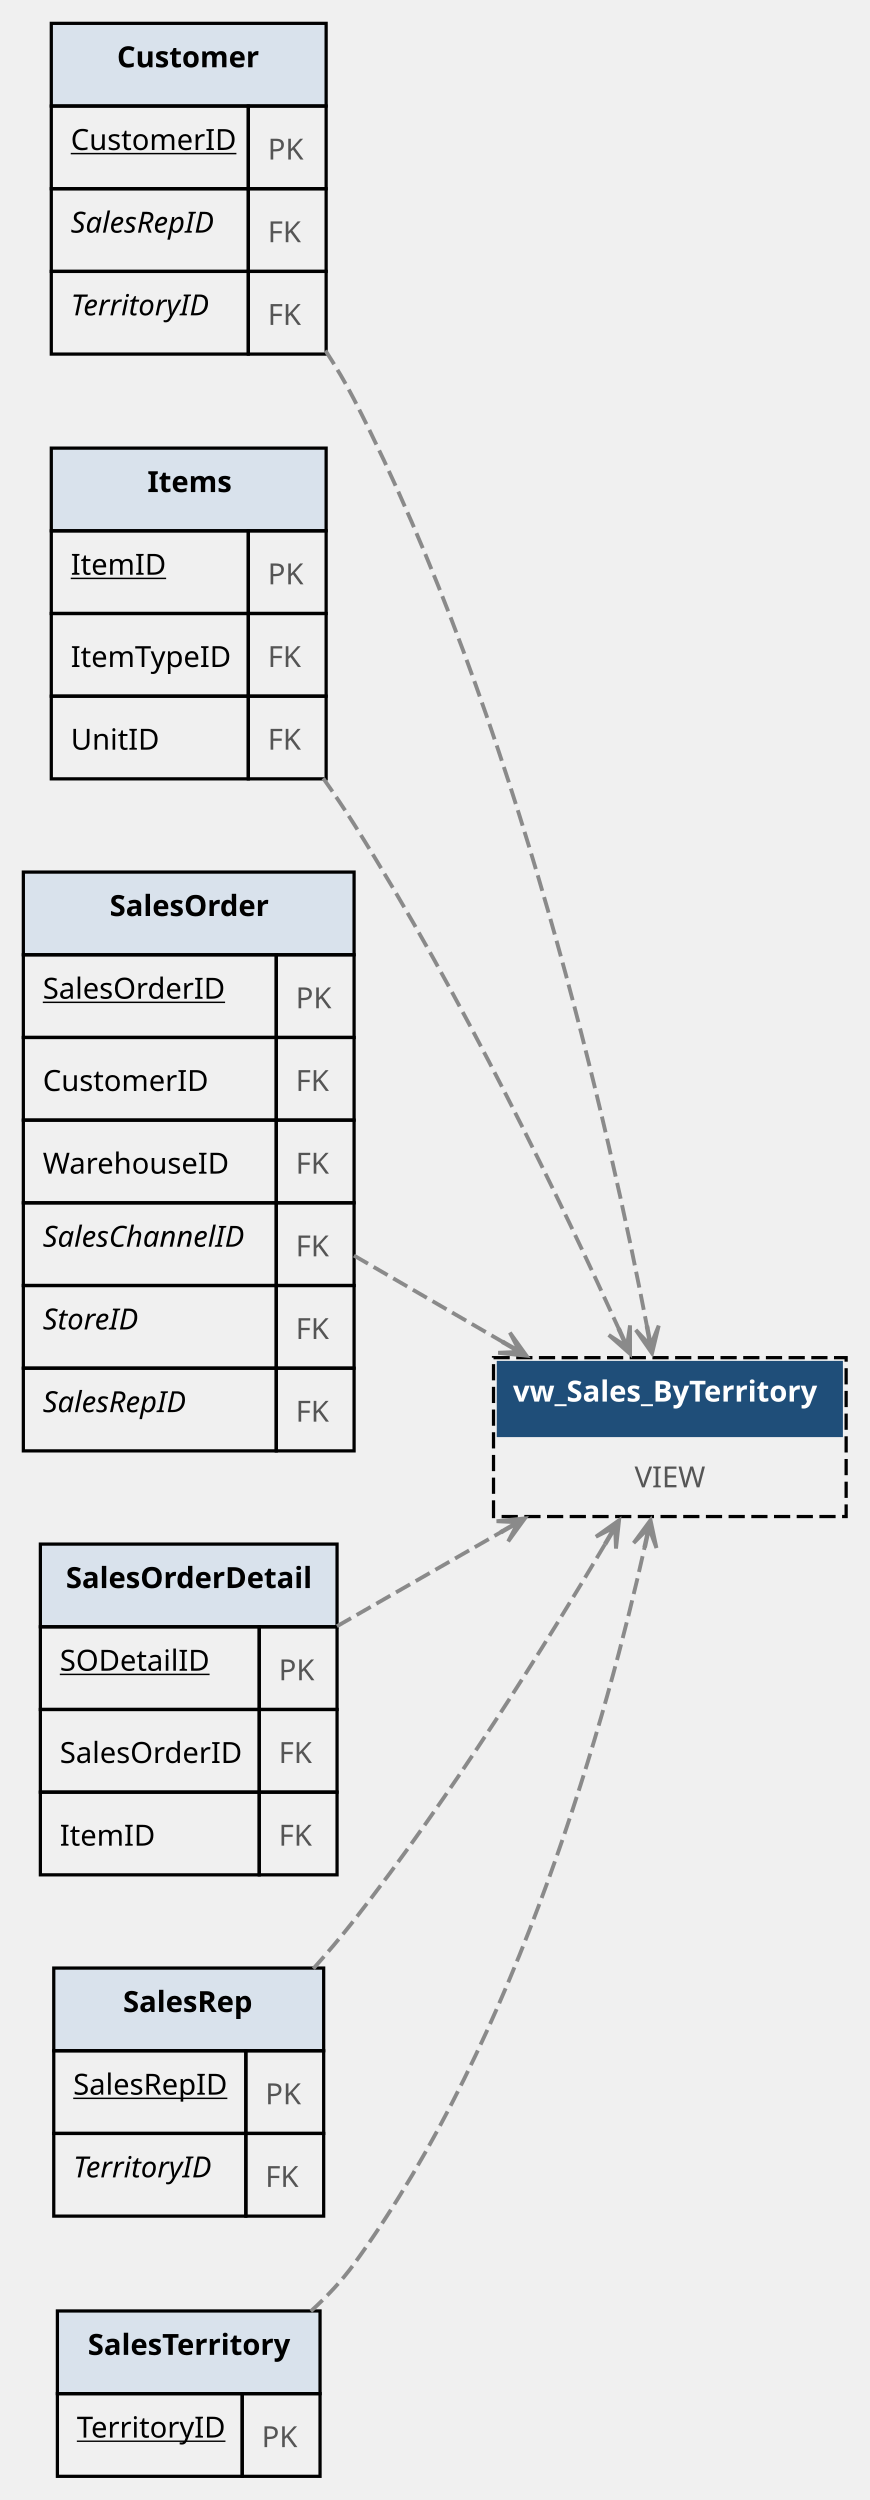
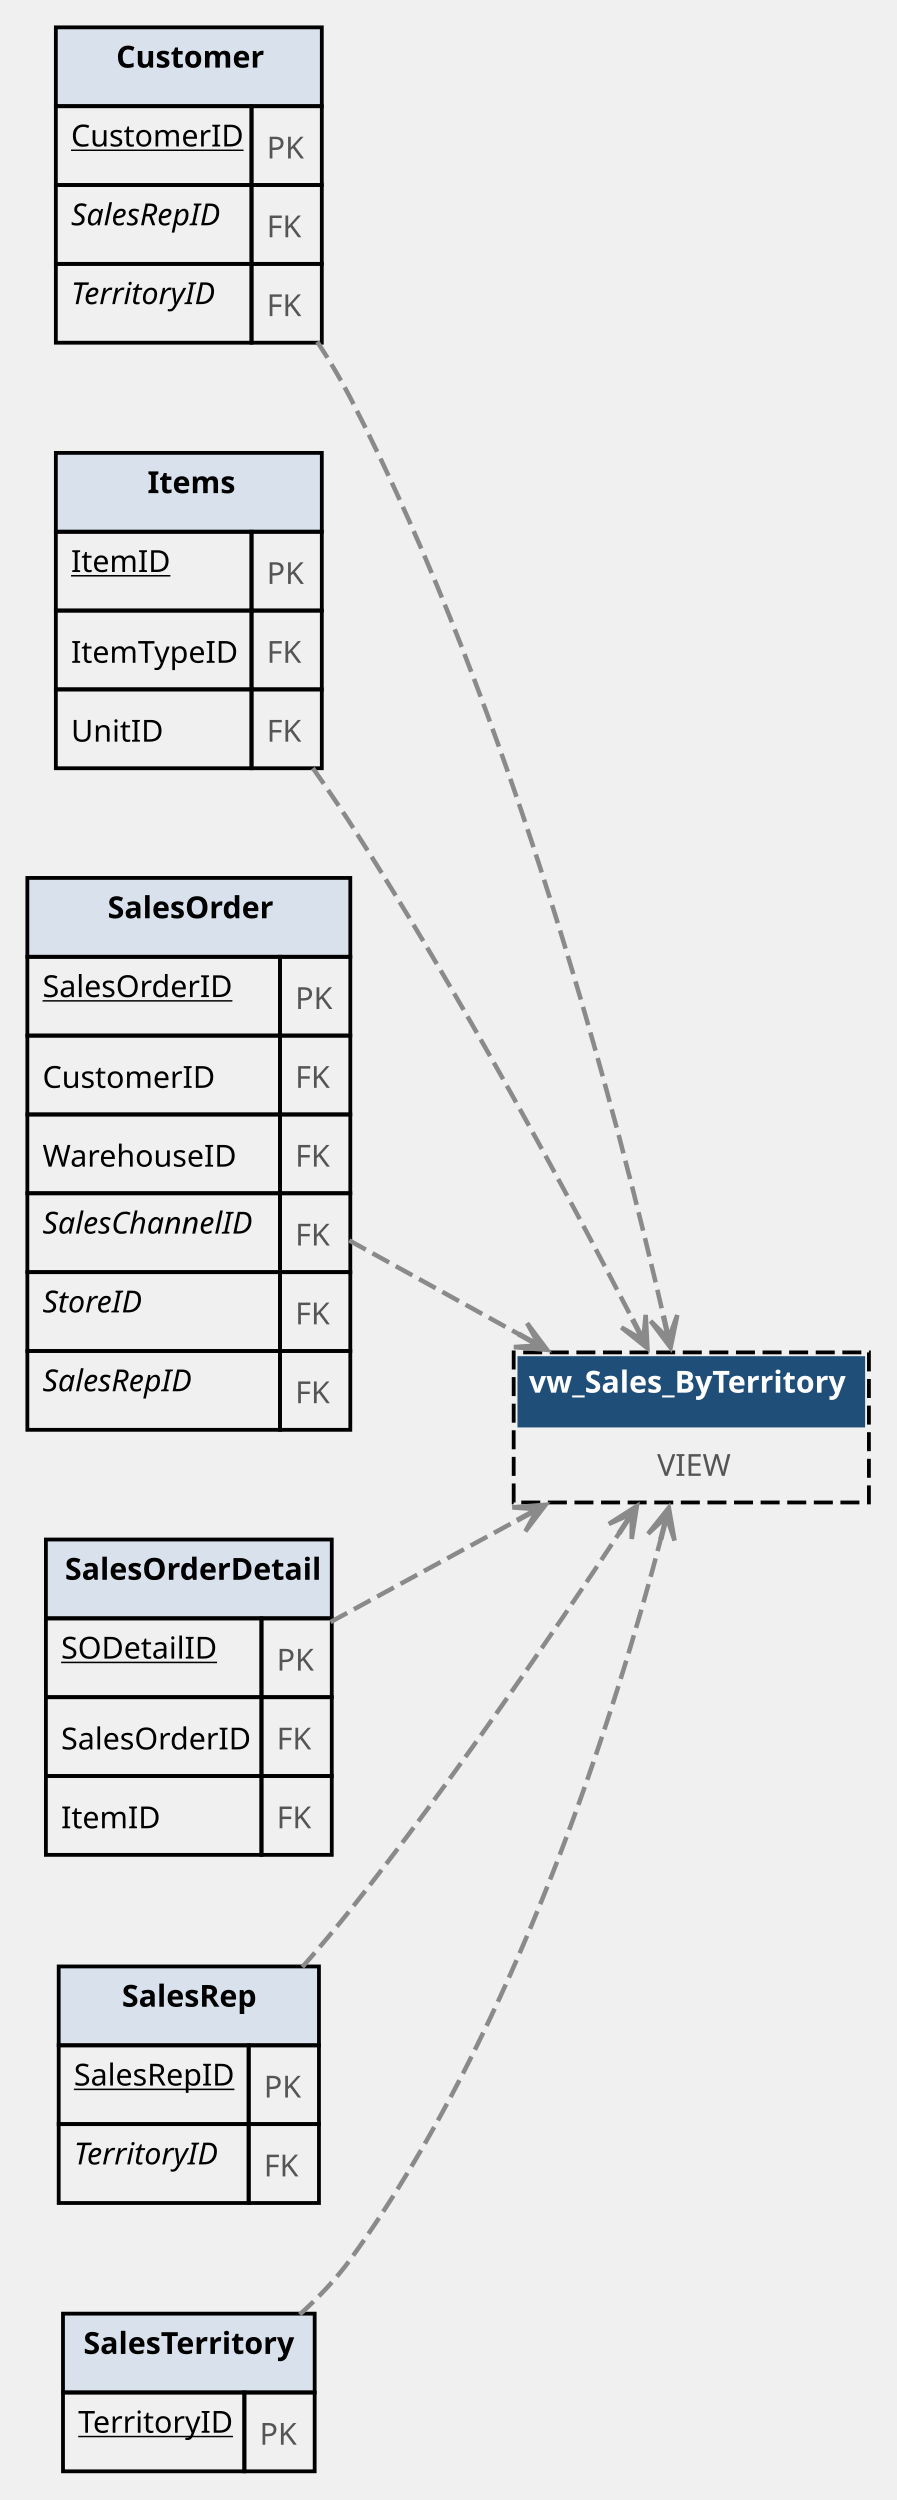
- <svg xmlns="http://www.w3.org/2000/svg" width="268pt" height="771pt" viewBox="0.00 0.00 268.00 771.00">
-   <g id="graph0" class="graph" transform="scale(1 1) rotate(0) translate(7.2 763.7)">
+ <svg xmlns="http://www.w3.org/2000/svg" width="236pt" height="658pt" viewBox="0.00 0.00 236.00 658.00">
+   <g id="graph0" class="graph" transform="scale(1 1) rotate(0) translate(7.2 650.45)">
    <g id="node1" class="node">
-       <polygon fill="none" stroke="#000000" stroke-dasharray="5,2" points="145,-296 145,-345 253.75,-345 253.75,-296 145,-296" />
-       <polygon fill="#1f4e79" stroke="none" stroke-dasharray="5,2" points="146,-320.5 146,-344 252.75,-344 252.75,-320.5 146,-320.5" />
-       <text xml:space="preserve" text-anchor="start" x="151" y="-331.45" font-family="Noto Sans KR" font-weight="bold" font-size="9.00" fill="#ffffff">vw_Sales_ByTerritory</text>
-       <text xml:space="preserve" text-anchor="start" x="188.5" y="-305" font-family="Noto Sans KR" font-size="9.00" fill="#555555">VIEW</text>
+       <polygon fill="none" stroke="#000000" stroke-dasharray="5,2" points="128,-255 128,-294.5 221.5,-294.5 221.5,-255 128,-255" />
+       <polygon fill="#1f4e79" stroke="none" stroke-dasharray="5,2" points="129,-274.75 129,-293.5 220.5,-293.5 220.5,-274.75 129,-274.75" />
+       <text xml:space="preserve" text-anchor="start" x="132" y="-283.9" font-family="Noto Sans KR" font-weight="bold" font-size="8.00" fill="#ffffff">vw_Sales_ByTerritory</text>
+       <text xml:space="preserve" text-anchor="start" x="165.75" y="-262" font-family="Noto Sans KR" font-size="8.00" fill="#555555">VIEW</text>
    </g>
    <g id="node2" class="node">
-       <polygon fill="#d9e2ec" stroke="none" points="8.62,-731 8.62,-756.5 93.38,-756.5 93.38,-731 8.62,-731" />
-       <polygon fill="none" stroke="#000000" points="8.62,-731 8.62,-756.5 93.38,-756.5 93.38,-731 8.62,-731" />
-       <text xml:space="preserve" text-anchor="start" x="28.88" y="-742.95" font-family="Noto Sans KR" font-weight="bold" font-size="9.00" fill="#000000">Customer</text>
-       <polygon fill="none" stroke="#000000" points="8.62,-705.5 8.62,-731 69.38,-731 69.38,-705.5 8.62,-705.5" />
-       <text xml:space="preserve" text-anchor="start" x="14.62" y="-717.45" font-family="Noto Sans KR" text-decoration="underline" font-size="9.00">CustomerID</text>
-       <polygon fill="none" stroke="#000000" points="69.38,-705.5 69.38,-731 93.38,-731 93.38,-705.5 69.38,-705.5" />
-       <text xml:space="preserve" text-anchor="start" x="75.38" y="-714.5" font-family="Noto Sans KR" font-size="9.00" fill="#555555">PK</text>
-       <polygon fill="none" stroke="#000000" points="8.62,-680 8.62,-705.5 69.38,-705.5 69.38,-680 8.62,-680" />
-       <text xml:space="preserve" text-anchor="start" x="14.62" y="-691.95" font-family="Noto Sans KR" font-style="italic" font-size="9.00">SalesRepID</text>
-       <polygon fill="none" stroke="#000000" points="69.38,-680 69.38,-705.5 93.38,-705.5 93.38,-680 69.38,-680" />
-       <text xml:space="preserve" text-anchor="start" x="75.38" y="-689" font-family="Noto Sans KR" font-size="9.00" fill="#555555">FK</text>
-       <polygon fill="none" stroke="#000000" points="8.62,-654.5 8.62,-680 69.38,-680 69.38,-654.5 8.62,-654.5" />
-       <text xml:space="preserve" text-anchor="start" x="14.62" y="-666.45" font-family="Noto Sans KR" font-style="italic" font-size="9.00">TerritoryID</text>
-       <polygon fill="none" stroke="#000000" points="69.38,-654.5 69.38,-680 93.38,-680 93.38,-654.5 69.38,-654.5" />
-       <text xml:space="preserve" text-anchor="start" x="75.38" y="-663.5" font-family="Noto Sans KR" font-size="9.00" fill="#555555">FK</text>
+       <polygon fill="#d9e2ec" stroke="none" points="7.5,-622.5 7.5,-643.25 77.5,-643.25 77.5,-622.5 7.5,-622.5" />
+       <polygon fill="none" stroke="#000000" points="7.5,-622.5 7.5,-643.25 77.5,-643.25 77.5,-622.5 7.5,-622.5" />
+       <text xml:space="preserve" text-anchor="start" x="23.38" y="-632.65" font-family="Noto Sans KR" font-weight="bold" font-size="8.00" fill="#000000">Customer</text>
+       <polygon fill="none" stroke="#000000" points="7.5,-601.75 7.5,-622.5 59,-622.5 59,-601.75 7.5,-601.75" />
+       <text xml:space="preserve" text-anchor="start" x="11.5" y="-611.9" font-family="Noto Sans KR" text-decoration="underline" font-size="8.00">CustomerID</text>
+       <polygon fill="none" stroke="#000000" points="59,-601.75 59,-622.5 77.5,-622.5 77.5,-601.75 59,-601.75" />
+       <text xml:space="preserve" text-anchor="start" x="63" y="-608.75" font-family="Noto Sans KR" font-size="8.00" fill="#555555">PK</text>
+       <polygon fill="none" stroke="#000000" points="7.5,-581 7.5,-601.75 59,-601.75 59,-581 7.5,-581" />
+       <text xml:space="preserve" text-anchor="start" x="11.5" y="-591.15" font-family="Noto Sans KR" font-style="italic" font-size="8.00">SalesRepID</text>
+       <polygon fill="none" stroke="#000000" points="59,-581 59,-601.75 77.5,-601.75 77.5,-581 59,-581" />
+       <text xml:space="preserve" text-anchor="start" x="63" y="-588" font-family="Noto Sans KR" font-size="8.00" fill="#555555">FK</text>
+       <polygon fill="none" stroke="#000000" points="7.5,-560.25 7.5,-581 59,-581 59,-560.25 7.5,-560.25" />
+       <text xml:space="preserve" text-anchor="start" x="11.5" y="-570.4" font-family="Noto Sans KR" font-style="italic" font-size="8.00">TerritoryID</text>
+       <polygon fill="none" stroke="#000000" points="59,-560.25 59,-581 77.5,-581 77.5,-560.25 59,-560.25" />
+       <text xml:space="preserve" text-anchor="start" x="63" y="-567.25" font-family="Noto Sans KR" font-size="8.00" fill="#555555">FK</text>
    </g>
    <g id="edge1" class="edge">
-       <path fill="none" stroke="#8a8a8a" stroke-width="1.2" stroke-dasharray="5,2" d="M93.17,-655.59C96.39,-650.64 99.4,-645.57 102,-640.5 152.29,-542.5 180.99,-413.87 192.47,-353.93" />
-       <polygon fill="#8a8a8a" stroke="#8a8a8a" stroke-width="1.2" points="193.89,-346.35 195.95,-354.88 193.52,-348.87 192.51,-354.24 192.41,-354.22 192.32,-354.2 193.33,-348.83 188.88,-353.55 193.89,-346.35" />
+       <path fill="none" stroke="#8a8a8a" stroke-width="1.2" stroke-dasharray="5,2" d="M76.3,-560.51C79.47,-555.67 82.44,-550.69 85,-545.75 128.04,-462.5 155.95,-354.19 167.58,-303.4" />
+       <polygon fill="#8a8a8a" stroke="#8a8a8a" stroke-width="1.2" points="169.3,-295.74 171.06,-304.34 168.84,-298.24 167.64,-303.57 167.55,-303.55 167.45,-303.53 168.65,-298.2 164.03,-302.76 169.3,-295.74" />
    </g>
    <g id="node3" class="node">
-       <polygon fill="#d9e2ec" stroke="none" points="8.62,-600 8.62,-625.5 93.38,-625.5 93.38,-600 8.62,-600" />
-       <polygon fill="none" stroke="#000000" points="8.62,-600 8.62,-625.5 93.38,-625.5 93.38,-600 8.62,-600" />
-       <text xml:space="preserve" text-anchor="start" x="38.25" y="-611.95" font-family="Noto Sans KR" font-weight="bold" font-size="9.00" fill="#000000">Items</text>
-       <polygon fill="none" stroke="#000000" points="8.62,-574.5 8.62,-600 69.38,-600 69.38,-574.5 8.62,-574.5" />
-       <text xml:space="preserve" text-anchor="start" x="14.62" y="-586.45" font-family="Noto Sans KR" text-decoration="underline" font-size="9.00">ItemID</text>
-       <polygon fill="none" stroke="#000000" points="69.38,-574.5 69.38,-600 93.38,-600 93.38,-574.5 69.38,-574.5" />
-       <text xml:space="preserve" text-anchor="start" x="75.38" y="-583.5" font-family="Noto Sans KR" font-size="9.00" fill="#555555">PK</text>
-       <polygon fill="none" stroke="#000000" points="8.62,-549 8.62,-574.5 69.38,-574.5 69.38,-549 8.62,-549" />
-       <text xml:space="preserve" text-anchor="start" x="14.62" y="-558" font-family="Noto Sans KR" font-size="9.00">ItemTypeID</text>
-       <polygon fill="none" stroke="#000000" points="69.38,-549 69.38,-574.5 93.38,-574.5 93.38,-549 69.38,-549" />
-       <text xml:space="preserve" text-anchor="start" x="75.38" y="-558" font-family="Noto Sans KR" font-size="9.00" fill="#555555">FK</text>
-       <polygon fill="none" stroke="#000000" points="8.62,-523.5 8.62,-549 69.38,-549 69.38,-523.5 8.62,-523.5" />
-       <text xml:space="preserve" text-anchor="start" x="14.62" y="-532.5" font-family="Noto Sans KR" font-size="9.00">UnitID</text>
-       <polygon fill="none" stroke="#000000" points="69.38,-523.5 69.38,-549 93.38,-549 93.38,-523.5 69.38,-523.5" />
-       <text xml:space="preserve" text-anchor="start" x="75.38" y="-532.5" font-family="Noto Sans KR" font-size="9.00" fill="#555555">FK</text>
+       <polygon fill="#d9e2ec" stroke="none" points="7.5,-510.5 7.5,-531.25 77.5,-531.25 77.5,-510.5 7.5,-510.5" />
+       <polygon fill="none" stroke="#000000" points="7.5,-510.5 7.5,-531.25 77.5,-531.25 77.5,-510.5 7.5,-510.5" />
+       <text xml:space="preserve" text-anchor="start" x="31.62" y="-520.65" font-family="Noto Sans KR" font-weight="bold" font-size="8.00" fill="#000000">Items</text>
+       <polygon fill="none" stroke="#000000" points="7.5,-489.75 7.5,-510.5 59,-510.5 59,-489.75 7.5,-489.75" />
+       <text xml:space="preserve" text-anchor="start" x="11.5" y="-499.9" font-family="Noto Sans KR" text-decoration="underline" font-size="8.00">ItemID</text>
+       <polygon fill="none" stroke="#000000" points="59,-489.75 59,-510.5 77.5,-510.5 77.5,-489.75 59,-489.75" />
+       <text xml:space="preserve" text-anchor="start" x="63" y="-496.75" font-family="Noto Sans KR" font-size="8.00" fill="#555555">PK</text>
+       <polygon fill="none" stroke="#000000" points="7.5,-469 7.5,-489.75 59,-489.75 59,-469 7.5,-469" />
+       <text xml:space="preserve" text-anchor="start" x="11.5" y="-476" font-family="Noto Sans KR" font-size="8.00">ItemTypeID</text>
+       <polygon fill="none" stroke="#000000" points="59,-469 59,-489.75 77.5,-489.75 77.5,-469 59,-469" />
+       <text xml:space="preserve" text-anchor="start" x="63" y="-476" font-family="Noto Sans KR" font-size="8.00" fill="#555555">FK</text>
+       <polygon fill="none" stroke="#000000" points="7.5,-448.25 7.5,-469 59,-469 59,-448.25 7.5,-448.25" />
+       <text xml:space="preserve" text-anchor="start" x="11.5" y="-455.25" font-family="Noto Sans KR" font-size="8.00">UnitID</text>
+       <polygon fill="none" stroke="#000000" points="59,-448.25 59,-469 77.5,-469 77.5,-448.25 59,-448.25" />
+       <text xml:space="preserve" text-anchor="start" x="63" y="-455.25" font-family="Noto Sans KR" font-size="8.00" fill="#555555">FK</text>
    </g>
    <g id="edge2" class="edge">
-       <path fill="none" stroke="#8a8a8a" stroke-width="1.2" stroke-dasharray="5,2" d="M92.48,-523.68C95.81,-518.97 99.03,-514.19 102,-509.5 135.2,-456.96 166.51,-391.57 183.99,-353.1" />
-       <polygon fill="#8a8a8a" stroke="#8a8a8a" stroke-width="1.2" points="187.11,-346.18 187.1,-354.95 186.16,-348.53 183.91,-353.51 183.82,-353.47 183.73,-353.43 185.98,-348.45 180.54,-351.99 187.11,-346.18" />
+       <path fill="none" stroke="#8a8a8a" stroke-width="1.2" stroke-dasharray="5,2" d="M75.15,-448.27C78.56,-443.44 81.91,-438.53 85,-433.75 113.81,-389.14 143.03,-334.61 159.71,-302.39" />
+       <polygon fill="#8a8a8a" stroke="#8a8a8a" stroke-width="1.2" points="163.2,-295.61 162.74,-304.37 162.13,-297.91 159.63,-302.77 159.54,-302.72 159.45,-302.67 161.95,-297.82 156.34,-301.07 163.2,-295.61" />
    </g>
    <g id="node4" class="node">
-       <polygon fill="#d9e2ec" stroke="none" points="0,-469.25 0,-494.75 102,-494.75 102,-469.25 0,-469.25" />
-       <polygon fill="none" stroke="#000000" points="0,-469.25 0,-494.75 102,-494.75 102,-469.25 0,-469.25" />
-       <text xml:space="preserve" text-anchor="start" x="26.62" y="-481.2" font-family="Noto Sans KR" font-weight="bold" font-size="9.00" fill="#000000">SalesOrder</text>
-       <polygon fill="none" stroke="#000000" points="0,-443.75 0,-469.25 78,-469.25 78,-443.75 0,-443.75" />
-       <text xml:space="preserve" text-anchor="start" x="6" y="-455.7" font-family="Noto Sans KR" text-decoration="underline" font-size="9.00">SalesOrderID</text>
-       <polygon fill="none" stroke="#000000" points="78,-443.75 78,-469.25 102,-469.25 102,-443.75 78,-443.75" />
-       <text xml:space="preserve" text-anchor="start" x="84" y="-452.75" font-family="Noto Sans KR" font-size="9.00" fill="#555555">PK</text>
-       <polygon fill="none" stroke="#000000" points="0,-418.25 0,-443.75 78,-443.75 78,-418.25 0,-418.25" />
-       <text xml:space="preserve" text-anchor="start" x="6" y="-427.25" font-family="Noto Sans KR" font-size="9.00">CustomerID</text>
-       <polygon fill="none" stroke="#000000" points="78,-418.25 78,-443.75 102,-443.75 102,-418.25 78,-418.25" />
-       <text xml:space="preserve" text-anchor="start" x="84" y="-427.25" font-family="Noto Sans KR" font-size="9.00" fill="#555555">FK</text>
-       <polygon fill="none" stroke="#000000" points="0,-392.75 0,-418.25 78,-418.25 78,-392.75 0,-392.75" />
-       <text xml:space="preserve" text-anchor="start" x="6" y="-401.75" font-family="Noto Sans KR" font-size="9.00">WarehouseID</text>
-       <polygon fill="none" stroke="#000000" points="78,-392.75 78,-418.25 102,-418.25 102,-392.75 78,-392.75" />
-       <text xml:space="preserve" text-anchor="start" x="84" y="-401.75" font-family="Noto Sans KR" font-size="9.00" fill="#555555">FK</text>
-       <polygon fill="none" stroke="#000000" points="0,-367.25 0,-392.75 78,-392.75 78,-367.25 0,-367.25" />
-       <text xml:space="preserve" text-anchor="start" x="6" y="-379.2" font-family="Noto Sans KR" font-style="italic" font-size="9.00">SalesChannelID</text>
-       <polygon fill="none" stroke="#000000" points="78,-367.25 78,-392.75 102,-392.75 102,-367.25 78,-367.25" />
-       <text xml:space="preserve" text-anchor="start" x="84" y="-376.25" font-family="Noto Sans KR" font-size="9.00" fill="#555555">FK</text>
-       <polygon fill="none" stroke="#000000" points="0,-341.75 0,-367.25 78,-367.25 78,-341.75 0,-341.75" />
-       <text xml:space="preserve" text-anchor="start" x="6" y="-353.7" font-family="Noto Sans KR" font-style="italic" font-size="9.00">StoreID</text>
-       <polygon fill="none" stroke="#000000" points="78,-341.75 78,-367.25 102,-367.25 102,-341.75 78,-341.75" />
-       <text xml:space="preserve" text-anchor="start" x="84" y="-350.75" font-family="Noto Sans KR" font-size="9.00" fill="#555555">FK</text>
-       <polygon fill="none" stroke="#000000" points="0,-316.25 0,-341.75 78,-341.75 78,-316.25 0,-316.25" />
-       <text xml:space="preserve" text-anchor="start" x="6" y="-328.2" font-family="Noto Sans KR" font-style="italic" font-size="9.00">SalesRepID</text>
-       <polygon fill="none" stroke="#000000" points="78,-316.25 78,-341.75 102,-341.75 102,-316.25 78,-316.25" />
-       <text xml:space="preserve" text-anchor="start" x="84" y="-325.25" font-family="Noto Sans KR" font-size="9.00" fill="#555555">FK</text>
+       <polygon fill="#d9e2ec" stroke="none" points="0,-398.62 0,-419.38 85,-419.38 85,-398.62 0,-398.62" />
+       <polygon fill="none" stroke="#000000" points="0,-398.62 0,-419.38 85,-419.38 85,-398.62 0,-398.62" />
+       <text xml:space="preserve" text-anchor="start" x="21.12" y="-408.77" font-family="Noto Sans KR" font-weight="bold" font-size="8.00" fill="#000000">SalesOrder</text>
+       <polygon fill="none" stroke="#000000" points="0,-377.88 0,-398.62 66.5,-398.62 66.5,-377.88 0,-377.88" />
+       <text xml:space="preserve" text-anchor="start" x="4" y="-388.02" font-family="Noto Sans KR" text-decoration="underline" font-size="8.00">SalesOrderID</text>
+       <polygon fill="none" stroke="#000000" points="66.5,-377.88 66.5,-398.62 85,-398.62 85,-377.88 66.5,-377.88" />
+       <text xml:space="preserve" text-anchor="start" x="70.5" y="-384.88" font-family="Noto Sans KR" font-size="8.00" fill="#555555">PK</text>
+       <polygon fill="none" stroke="#000000" points="0,-357.12 0,-377.88 66.5,-377.88 66.5,-357.12 0,-357.12" />
+       <text xml:space="preserve" text-anchor="start" x="4" y="-364.12" font-family="Noto Sans KR" font-size="8.00">CustomerID</text>
+       <polygon fill="none" stroke="#000000" points="66.5,-357.12 66.5,-377.88 85,-377.88 85,-357.12 66.5,-357.12" />
+       <text xml:space="preserve" text-anchor="start" x="70.5" y="-364.12" font-family="Noto Sans KR" font-size="8.00" fill="#555555">FK</text>
+       <polygon fill="none" stroke="#000000" points="0,-336.38 0,-357.12 66.5,-357.12 66.5,-336.38 0,-336.38" />
+       <text xml:space="preserve" text-anchor="start" x="4" y="-343.38" font-family="Noto Sans KR" font-size="8.00">WarehouseID</text>
+       <polygon fill="none" stroke="#000000" points="66.5,-336.38 66.5,-357.12 85,-357.12 85,-336.38 66.5,-336.38" />
+       <text xml:space="preserve" text-anchor="start" x="70.5" y="-343.38" font-family="Noto Sans KR" font-size="8.00" fill="#555555">FK</text>
+       <polygon fill="none" stroke="#000000" points="0,-315.62 0,-336.38 66.5,-336.38 66.5,-315.62 0,-315.62" />
+       <text xml:space="preserve" text-anchor="start" x="4" y="-325.77" font-family="Noto Sans KR" font-style="italic" font-size="8.00">SalesChannelID</text>
+       <polygon fill="none" stroke="#000000" points="66.5,-315.62 66.5,-336.38 85,-336.38 85,-315.62 66.5,-315.62" />
+       <text xml:space="preserve" text-anchor="start" x="70.5" y="-322.62" font-family="Noto Sans KR" font-size="8.00" fill="#555555">FK</text>
+       <polygon fill="none" stroke="#000000" points="0,-294.88 0,-315.62 66.5,-315.62 66.5,-294.88 0,-294.88" />
+       <text xml:space="preserve" text-anchor="start" x="4" y="-305.02" font-family="Noto Sans KR" font-style="italic" font-size="8.00">StoreID</text>
+       <polygon fill="none" stroke="#000000" points="66.5,-294.88 66.5,-315.62 85,-315.62 85,-294.88 66.5,-294.88" />
+       <text xml:space="preserve" text-anchor="start" x="70.5" y="-301.88" font-family="Noto Sans KR" font-size="8.00" fill="#555555">FK</text>
+       <polygon fill="none" stroke="#000000" points="0,-274.12 0,-294.88 66.5,-294.88 66.5,-274.12 0,-274.12" />
+       <text xml:space="preserve" text-anchor="start" x="4" y="-284.27" font-family="Noto Sans KR" font-style="italic" font-size="8.00">SalesRepID</text>
+       <polygon fill="none" stroke="#000000" points="66.5,-274.12 66.5,-294.88 85,-294.88 85,-274.12 66.5,-274.12" />
+       <text xml:space="preserve" text-anchor="start" x="70.5" y="-281.12" font-family="Noto Sans KR" font-size="8.00" fill="#555555">FK</text>
    </g>
    <g id="edge3" class="edge">
-       <path fill="none" stroke="#8a8a8a" stroke-width="1.2" stroke-dasharray="5,2" d="M101.96,-376.49C116.92,-367.8 133.32,-358.28 148.28,-349.59" />
-       <polygon fill="#8a8a8a" stroke="#8a8a8a" stroke-width="1.2" points="155.16,-345.59 150.05,-352.73 153.02,-346.96 148.29,-349.7 148.24,-349.61 148.19,-349.53 152.92,-346.78 146.43,-346.5 155.16,-345.59" />
+       <path fill="none" stroke="#8a8a8a" stroke-width="1.2" stroke-dasharray="5,2" d="M84.71,-323.97C99.18,-315.97 115.47,-306.97 130.12,-298.87" />
+       <polygon fill="#8a8a8a" stroke="#8a8a8a" stroke-width="1.2" points="136.79,-295.18 131.53,-302.2 134.62,-296.49 129.84,-299.14 129.79,-299.05 129.74,-298.96 134.52,-296.32 128.05,-295.9 136.79,-295.18" />
    </g>
    <g id="node5" class="node">
-       <polygon fill="#d9e2ec" stroke="none" points="5.25,-262 5.25,-287.5 96.75,-287.5 96.75,-262 5.25,-262" />
-       <polygon fill="none" stroke="#000000" points="5.25,-262 5.25,-287.5 96.75,-287.5 96.75,-262 5.25,-262" />
-       <text xml:space="preserve" text-anchor="start" x="13.12" y="-273.95" font-family="Noto Sans KR" font-weight="bold" font-size="9.00" fill="#000000">SalesOrderDetail</text>
-       <polygon fill="none" stroke="#000000" points="5.25,-236.5 5.25,-262 72.75,-262 72.75,-236.5 5.25,-236.5" />
-       <text xml:space="preserve" text-anchor="start" x="11.25" y="-248.45" font-family="Noto Sans KR" text-decoration="underline" font-size="9.00">SODetailID</text>
-       <polygon fill="none" stroke="#000000" points="72.75,-236.5 72.75,-262 96.75,-262 96.75,-236.5 72.75,-236.5" />
-       <text xml:space="preserve" text-anchor="start" x="78.75" y="-245.5" font-family="Noto Sans KR" font-size="9.00" fill="#555555">PK</text>
-       <polygon fill="none" stroke="#000000" points="5.25,-211 5.25,-236.5 72.75,-236.5 72.75,-211 5.25,-211" />
-       <text xml:space="preserve" text-anchor="start" x="11.25" y="-220" font-family="Noto Sans KR" font-size="9.00">SalesOrderID</text>
-       <polygon fill="none" stroke="#000000" points="72.75,-211 72.75,-236.5 96.75,-236.5 96.75,-211 72.75,-211" />
-       <text xml:space="preserve" text-anchor="start" x="78.75" y="-220" font-family="Noto Sans KR" font-size="9.00" fill="#555555">FK</text>
-       <polygon fill="none" stroke="#000000" points="5.25,-185.5 5.25,-211 72.75,-211 72.75,-185.5 5.25,-185.5" />
-       <text xml:space="preserve" text-anchor="start" x="11.25" y="-194.5" font-family="Noto Sans KR" font-size="9.00">ItemID</text>
-       <polygon fill="none" stroke="#000000" points="72.75,-185.5 72.75,-211 96.75,-211 96.75,-185.5 72.75,-185.5" />
-       <text xml:space="preserve" text-anchor="start" x="78.75" y="-194.5" font-family="Noto Sans KR" font-size="9.00" fill="#555555">FK</text>
+       <polygon fill="#d9e2ec" stroke="none" points="4.88,-224.5 4.88,-245.25 80.12,-245.25 80.12,-224.5 4.88,-224.5" />
+       <polygon fill="none" stroke="#000000" points="4.88,-224.5 4.88,-245.25 80.12,-245.25 80.12,-224.5 4.88,-224.5" />
+       <text xml:space="preserve" text-anchor="start" x="9.88" y="-234.65" font-family="Noto Sans KR" font-weight="bold" font-size="8.00" fill="#000000">SalesOrderDetail</text>
+       <polygon fill="none" stroke="#000000" points="4.88,-203.75 4.88,-224.5 61.62,-224.5 61.62,-203.75 4.88,-203.75" />
+       <text xml:space="preserve" text-anchor="start" x="8.88" y="-213.9" font-family="Noto Sans KR" text-decoration="underline" font-size="8.00">SODetailID</text>
+       <polygon fill="none" stroke="#000000" points="61.62,-203.75 61.62,-224.5 80.12,-224.5 80.12,-203.75 61.62,-203.75" />
+       <text xml:space="preserve" text-anchor="start" x="65.62" y="-210.75" font-family="Noto Sans KR" font-size="8.00" fill="#555555">PK</text>
+       <polygon fill="none" stroke="#000000" points="4.88,-183 4.88,-203.75 61.62,-203.75 61.62,-183 4.88,-183" />
+       <text xml:space="preserve" text-anchor="start" x="8.88" y="-190" font-family="Noto Sans KR" font-size="8.00">SalesOrderID</text>
+       <polygon fill="none" stroke="#000000" points="61.62,-183 61.62,-203.75 80.12,-203.75 80.12,-183 61.62,-183" />
+       <text xml:space="preserve" text-anchor="start" x="65.62" y="-190" font-family="Noto Sans KR" font-size="8.00" fill="#555555">FK</text>
+       <polygon fill="none" stroke="#000000" points="4.88,-162.25 4.88,-183 61.62,-183 61.62,-162.25 4.88,-162.25" />
+       <text xml:space="preserve" text-anchor="start" x="8.88" y="-169.25" font-family="Noto Sans KR" font-size="8.00">ItemID</text>
+       <polygon fill="none" stroke="#000000" points="61.62,-162.25 61.62,-183 80.12,-183 80.12,-162.25 61.62,-162.25" />
+       <text xml:space="preserve" text-anchor="start" x="65.62" y="-169.25" font-family="Noto Sans KR" font-size="8.00" fill="#555555">FK</text>
    </g>
    <g id="edge4" class="edge">
-       <path fill="none" stroke="#8a8a8a" stroke-width="1.2" stroke-dasharray="5,2" d="M96.71,-262.16C112.9,-271.45 131.28,-282 147.93,-291.55" />
-       <polygon fill="#8a8a8a" stroke="#8a8a8a" stroke-width="1.2" points="154.67,-295.42 145.94,-294.56 152.42,-294.24 147.68,-291.52 147.73,-291.44 147.78,-291.35 152.52,-294.07 149.52,-288.32 154.67,-295.42" />
+       <path fill="none" stroke="#8a8a8a" stroke-width="1.2" stroke-dasharray="5,2" d="M79.78,-223.53C95.17,-231.91 113.24,-241.77 129.41,-250.58" />
+       <polygon fill="#8a8a8a" stroke="#8a8a8a" stroke-width="1.2" points="136.38,-254.38 127.63,-253.71 134.1,-253.25 129.31,-250.64 129.35,-250.55 129.4,-250.46 134.2,-253.08 131.08,-247.39 136.38,-254.38" />
    </g>
    <g id="node6" class="node">
-       <polygon fill="#d9e2ec" stroke="none" points="9.38,-131.25 9.38,-156.75 92.62,-156.75 92.62,-131.25 9.38,-131.25" />
-       <polygon fill="none" stroke="#000000" points="9.38,-131.25 9.38,-156.75 92.62,-156.75 92.62,-131.25 9.38,-131.25" />
-       <text xml:space="preserve" text-anchor="start" x="30.75" y="-143.2" font-family="Noto Sans KR" font-weight="bold" font-size="9.00" fill="#000000">SalesRep</text>
-       <polygon fill="none" stroke="#000000" points="9.38,-105.75 9.38,-131.25 68.62,-131.25 68.62,-105.75 9.38,-105.75" />
-       <text xml:space="preserve" text-anchor="start" x="15.38" y="-117.7" font-family="Noto Sans KR" text-decoration="underline" font-size="9.00">SalesRepID</text>
-       <polygon fill="none" stroke="#000000" points="68.62,-105.75 68.62,-131.25 92.62,-131.25 92.62,-105.75 68.62,-105.75" />
-       <text xml:space="preserve" text-anchor="start" x="74.62" y="-114.75" font-family="Noto Sans KR" font-size="9.00" fill="#555555">PK</text>
-       <polygon fill="none" stroke="#000000" points="9.38,-80.25 9.38,-105.75 68.62,-105.75 68.62,-80.25 9.38,-80.25" />
-       <text xml:space="preserve" text-anchor="start" x="15.38" y="-92.2" font-family="Noto Sans KR" font-style="italic" font-size="9.00">TerritoryID</text>
-       <polygon fill="none" stroke="#000000" points="68.62,-80.25 68.62,-105.75 92.62,-105.75 92.62,-80.25 68.62,-80.25" />
-       <text xml:space="preserve" text-anchor="start" x="74.62" y="-89.25" font-family="Noto Sans KR" font-size="9.00" fill="#555555">FK</text>
+       <polygon fill="#d9e2ec" stroke="none" points="8.25,-112.12 8.25,-132.88 76.75,-132.88 76.75,-112.12 8.25,-112.12" />
+       <polygon fill="none" stroke="#000000" points="8.25,-112.12 8.25,-132.88 76.75,-132.88 76.75,-112.12 8.25,-112.12" />
+       <text xml:space="preserve" text-anchor="start" x="24.88" y="-122.28" font-family="Noto Sans KR" font-weight="bold" font-size="8.00" fill="#000000">SalesRep</text>
+       <polygon fill="none" stroke="#000000" points="8.25,-91.38 8.25,-112.12 58.25,-112.12 58.25,-91.38 8.25,-91.38" />
+       <text xml:space="preserve" text-anchor="start" x="12.25" y="-101.53" font-family="Noto Sans KR" text-decoration="underline" font-size="8.00">SalesRepID</text>
+       <polygon fill="none" stroke="#000000" points="58.25,-91.38 58.25,-112.12 76.75,-112.12 76.75,-91.38 58.25,-91.38" />
+       <text xml:space="preserve" text-anchor="start" x="62.25" y="-98.38" font-family="Noto Sans KR" font-size="8.00" fill="#555555">PK</text>
+       <polygon fill="none" stroke="#000000" points="8.25,-70.62 8.25,-91.38 58.25,-91.38 58.25,-70.62 8.25,-70.62" />
+       <text xml:space="preserve" text-anchor="start" x="12.25" y="-80.78" font-family="Noto Sans KR" font-style="italic" font-size="8.00">TerritoryID</text>
+       <polygon fill="none" stroke="#000000" points="58.25,-70.62 58.25,-91.38 76.75,-91.38 76.75,-70.62 58.25,-70.62" />
+       <text xml:space="preserve" text-anchor="start" x="62.25" y="-77.62" font-family="Noto Sans KR" font-size="8.00" fill="#555555">FK</text>
    </g>
    <g id="edge5" class="edge">
-       <path fill="none" stroke="#8a8a8a" stroke-width="1.2" stroke-dasharray="5,2" d="M89.44,-156.56C93.81,-161.47 98.1,-166.52 102,-171.5 131.94,-209.66 161.5,-257.24 179.83,-288.21" />
-       <polygon fill="#8a8a8a" stroke="#8a8a8a" stroke-width="1.2" points="183.72,-294.84 176.57,-289.77 182.35,-292.71 179.58,-288 179.67,-287.95 179.76,-287.89 182.52,-292.6 182.77,-286.12 183.72,-294.84" />
+       <path fill="none" stroke="#8a8a8a" stroke-width="1.2" stroke-dasharray="5,2" d="M72.38,-132.72C76.72,-137.66 81.05,-142.78 85,-147.75 111.41,-180.94 138.95,-221.43 156.22,-247.63" />
+       <polygon fill="#8a8a8a" stroke="#8a8a8a" stroke-width="1.2" points="160.43,-254.06 153.04,-249.34 158.96,-251.99 155.96,-247.42 156.05,-247.37 156.13,-247.31 159.12,-251.88 159.06,-245.39 160.43,-254.06" />
    </g>
    <g id="node7" class="node">
-       <polygon fill="#d9e2ec" stroke="none" points="10.5,-25.5 10.5,-51 91.5,-51 91.5,-25.5 10.5,-25.5" />
-       <polygon fill="none" stroke="#000000" points="10.5,-25.5 10.5,-51 91.5,-51 91.5,-25.5 10.5,-25.5" />
-       <text xml:space="preserve" text-anchor="start" x="19.88" y="-37.45" font-family="Noto Sans KR" font-weight="bold" font-size="9.00" fill="#000000">SalesTerritory</text>
-       <polygon fill="none" stroke="#000000" points="10.5,0 10.5,-25.5 67.5,-25.5 67.5,0 10.5,0" />
-       <text xml:space="preserve" text-anchor="start" x="16.5" y="-11.95" font-family="Noto Sans KR" text-decoration="underline" font-size="9.00">TerritoryID</text>
-       <polygon fill="none" stroke="#000000" points="67.5,0 67.5,-25.5 91.5,-25.5 91.5,0 67.5,0" />
-       <text xml:space="preserve" text-anchor="start" x="73.5" y="-9" font-family="Noto Sans KR" font-size="9.00" fill="#555555">PK</text>
+       <polygon fill="#d9e2ec" stroke="none" points="9.38,-20.75 9.38,-41.5 75.62,-41.5 75.62,-20.75 9.38,-20.75" />
+       <polygon fill="none" stroke="#000000" points="9.38,-20.75 9.38,-41.5 75.62,-41.5 75.62,-20.75 9.38,-20.75" />
+       <text xml:space="preserve" text-anchor="start" x="14.75" y="-30.9" font-family="Noto Sans KR" font-weight="bold" font-size="8.00" fill="#000000">SalesTerritory</text>
+       <polygon fill="none" stroke="#000000" points="9.38,0 9.38,-20.75 57.12,-20.75 57.12,0 9.38,0" />
+       <text xml:space="preserve" text-anchor="start" x="13.38" y="-10.15" font-family="Noto Sans KR" text-decoration="underline" font-size="8.00">TerritoryID</text>
+       <polygon fill="none" stroke="#000000" points="57.12,0 57.12,-20.75 75.62,-20.75 75.62,0 57.12,0" />
+       <text xml:space="preserve" text-anchor="start" x="61.12" y="-7" font-family="Noto Sans KR" font-size="8.00" fill="#555555">PK</text>
    </g>
    <g id="edge6" class="edge">
-       <path fill="none" stroke="#8a8a8a" stroke-width="1.2" stroke-dasharray="5,2" d="M88.66,-50.91C93.57,-55.38 98.21,-60.29 102,-65.5 152.96,-135.59 180.33,-235.87 191.78,-287.3" />
-       <polygon fill="#8a8a8a" stroke="#8a8a8a" stroke-width="1.2" points="193.42,-294.88 188.21,-287.83 192.79,-292.42 191.63,-287.09 191.73,-287.06 191.83,-287.04 192.98,-292.38 195.25,-286.3 193.42,-294.88" />
+       <path fill="none" stroke="#8a8a8a" stroke-width="1.2" stroke-dasharray="5,2" d="M71.68,-41.26C76.54,-45.66 81.24,-50.56 85,-55.75 128.99,-116.39 155.38,-201.94 166.89,-246.02" />
+       <polygon fill="#8a8a8a" stroke="#8a8a8a" stroke-width="1.2" points="168.83,-253.61 163.36,-246.75 168.11,-251.17 166.76,-245.88 166.85,-245.86 166.95,-245.83 168.3,-251.12 170.34,-244.97 168.83,-253.61" />
    </g>
  </g>
</svg>
